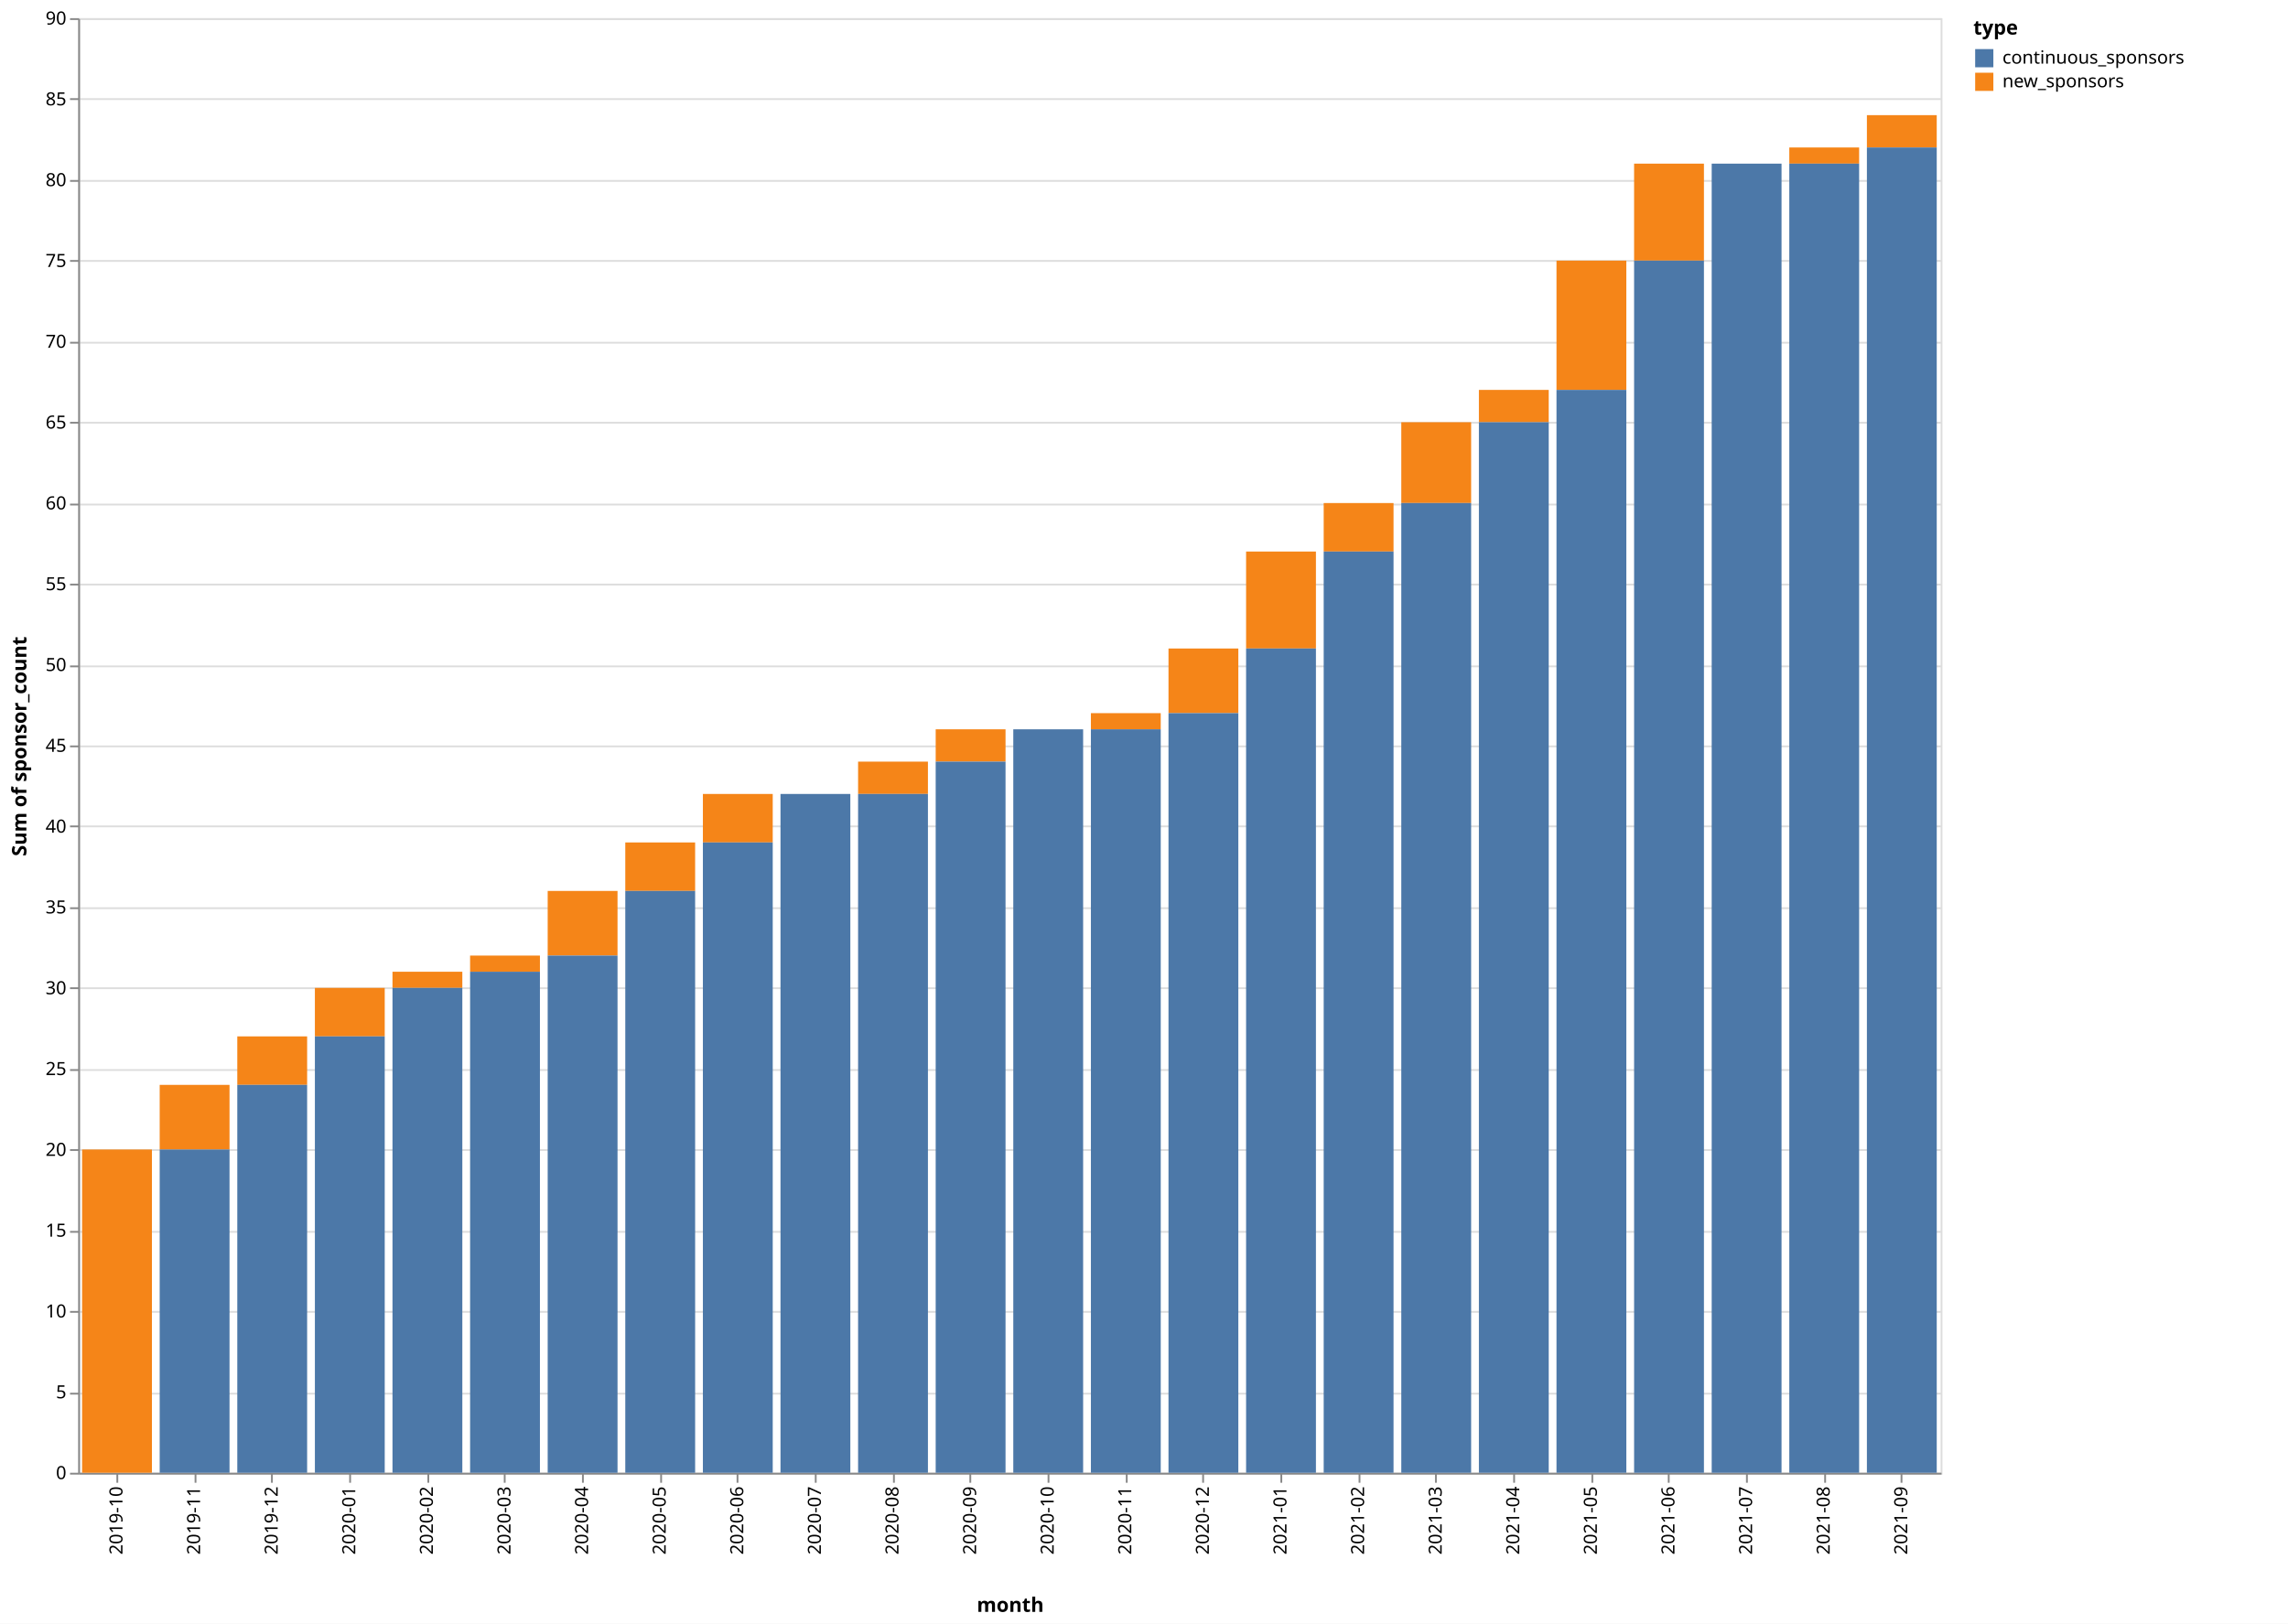
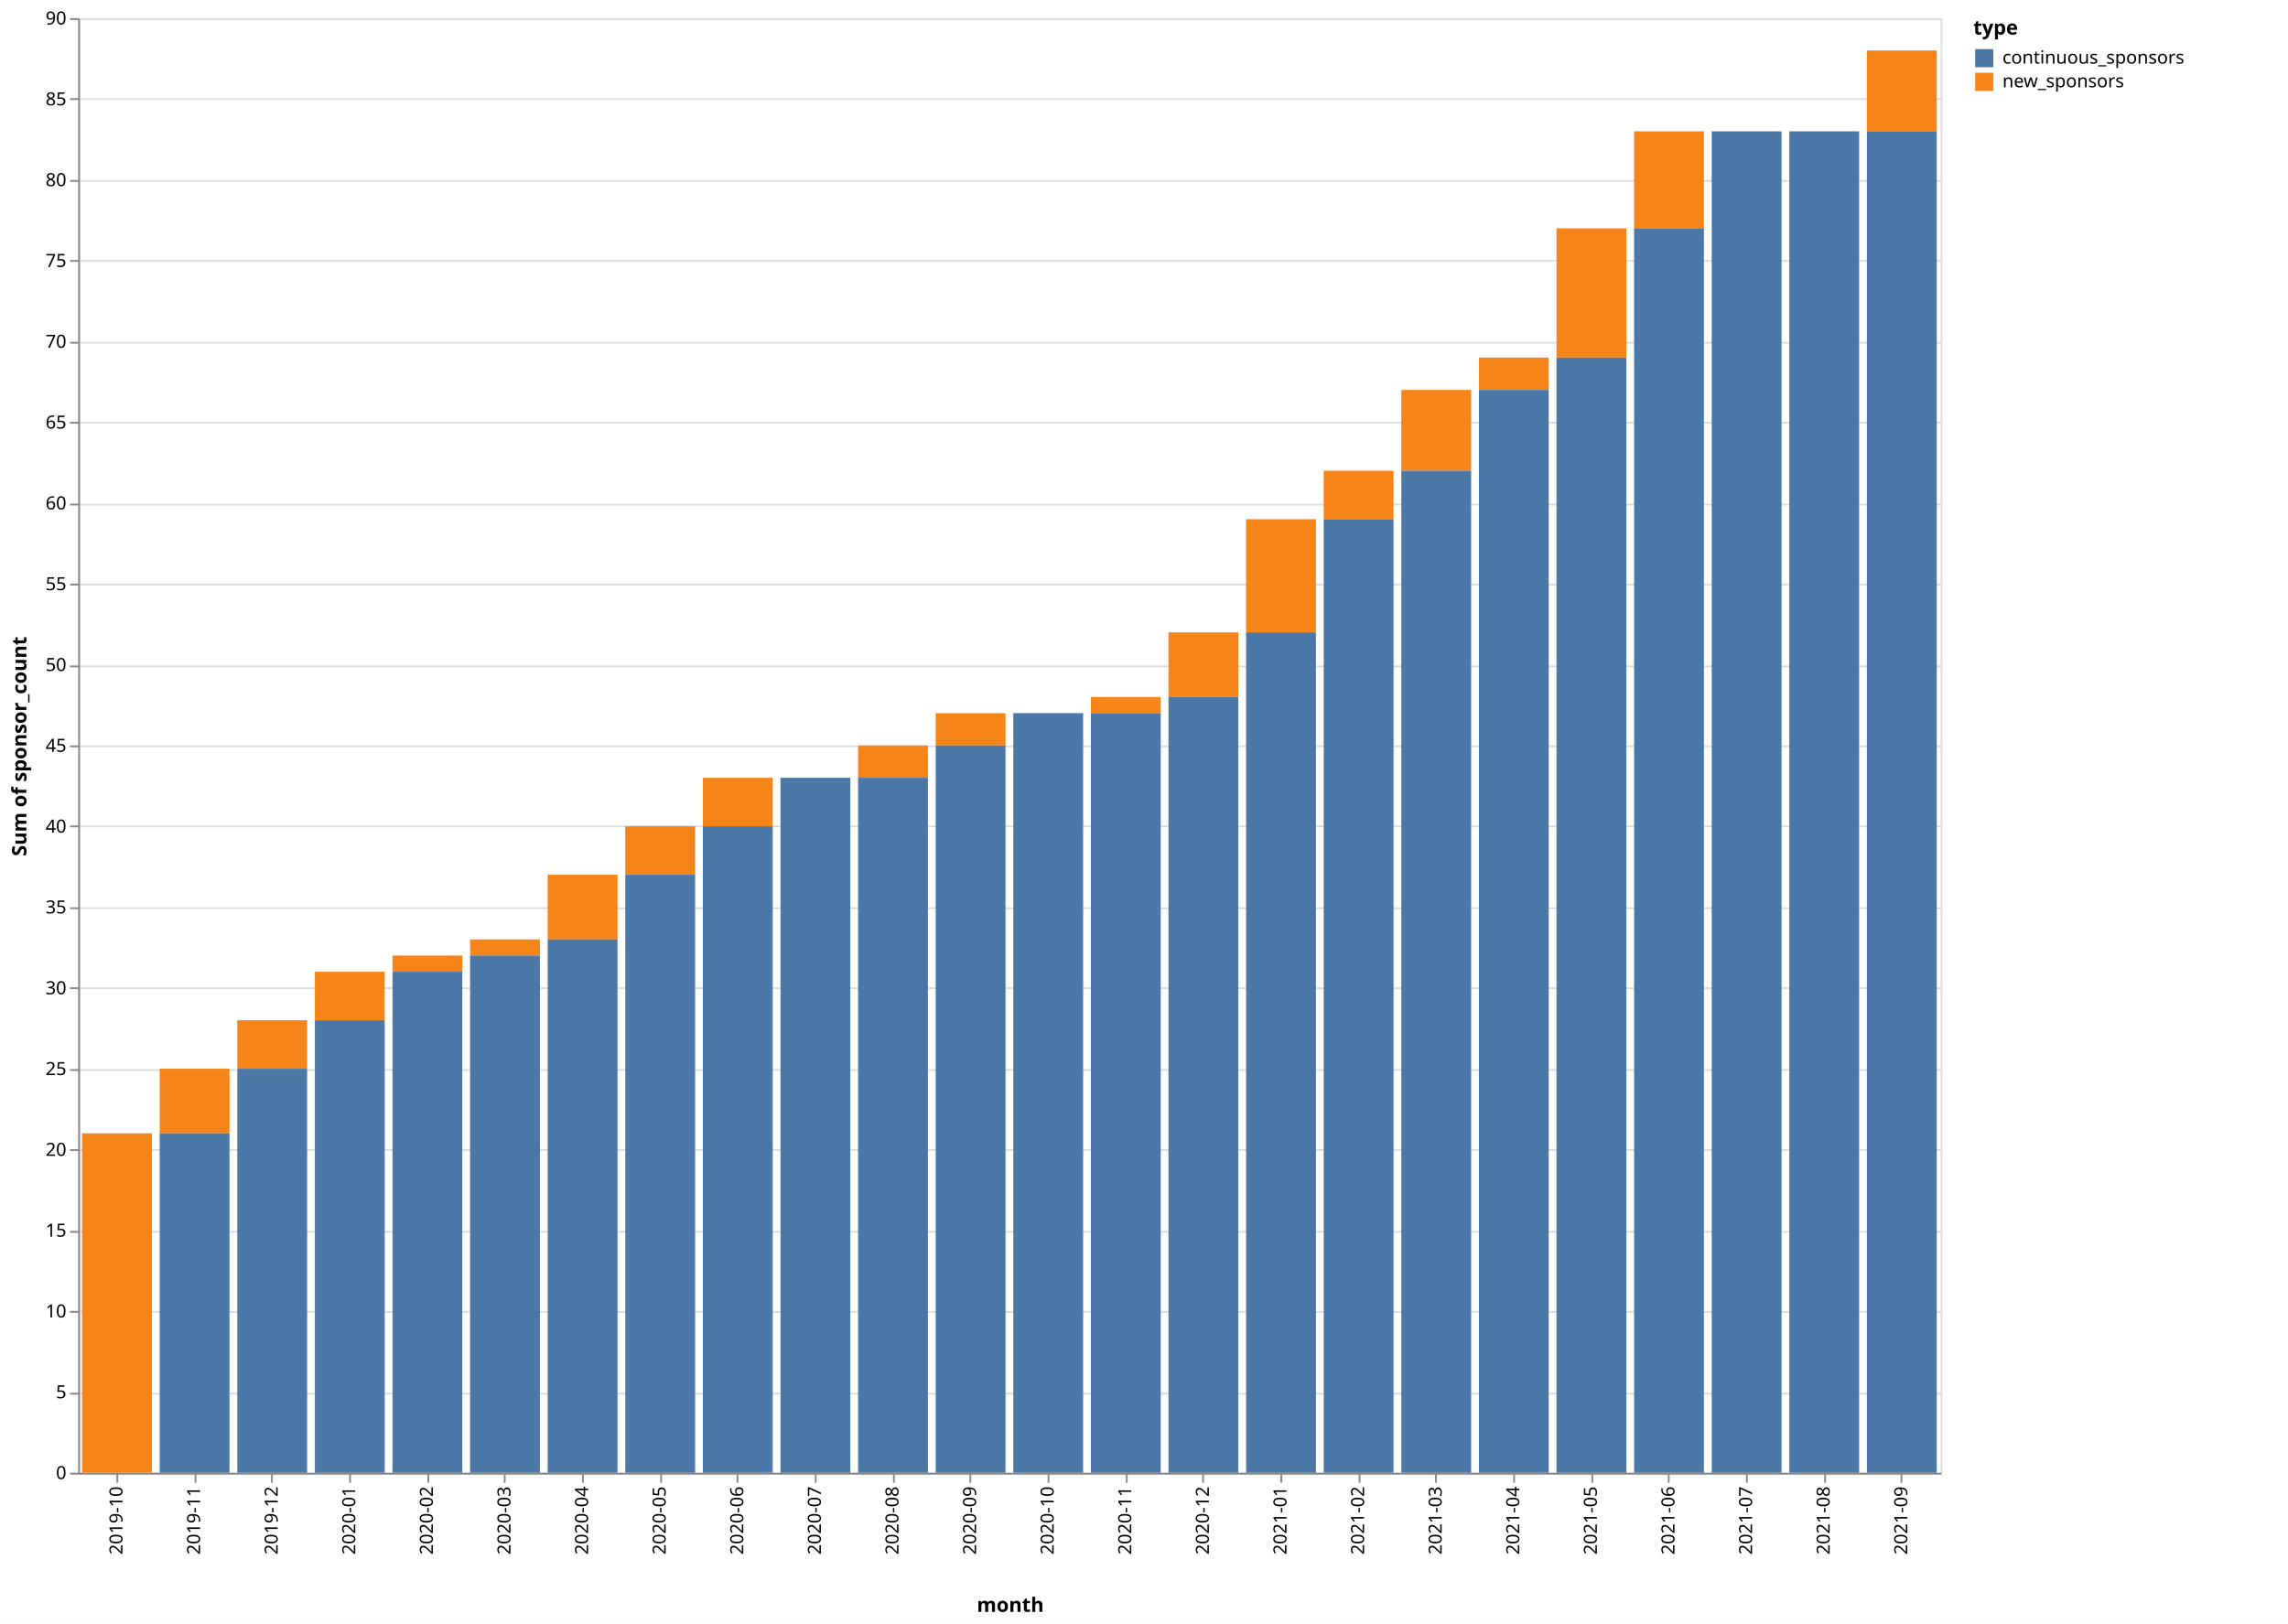
<svg xmlns="http://www.w3.org/2000/svg" version="1.1" class="marks" width="1258" height="893" viewBox="0 0 1258 893">
  <rect width="1258" height="893" fill="white" />
  <g fill="none" stroke-miterlimit="10" transform="translate(43,10)">
    <g class="mark-group role-frame root" role="graphics-object" aria-roledescription="group mark container">
      <g transform="translate(0,0)">
        <path class="background" aria-hidden="true" d="M0.5,0.5h1024v800h-1024Z" stroke="#ddd" />
        <g>
          <g class="mark-group role-axis" aria-hidden="true">
            <g transform="translate(0.5,0.5)">
              <path class="background" aria-hidden="true" d="M0,0h0v0h0Z" pointer-events="none" />
              <g>
                <g class="mark-rule role-axis-grid" pointer-events="none">
                  <line transform="translate(0,800)" x2="1024" y2="0" stroke="#ddd" stroke-width="1" opacity="1" />
                  <line transform="translate(0,756)" x2="1024" y2="0" stroke="#ddd" stroke-width="1" opacity="1" />
                  <line transform="translate(0,711)" x2="1024" y2="0" stroke="#ddd" stroke-width="1" opacity="1" />
                  <line transform="translate(0,667)" x2="1024" y2="0" stroke="#ddd" stroke-width="1" opacity="1" />
                  <line transform="translate(0,622)" x2="1024" y2="0" stroke="#ddd" stroke-width="1" opacity="1" />
                  <line transform="translate(0,578)" x2="1024" y2="0" stroke="#ddd" stroke-width="1" opacity="1" />
                  <line transform="translate(0,533)" x2="1024" y2="0" stroke="#ddd" stroke-width="1" opacity="1" />
                  <line transform="translate(0,489)" x2="1024" y2="0" stroke="#ddd" stroke-width="1" opacity="1" />
                  <line transform="translate(0,444)" x2="1024" y2="0" stroke="#ddd" stroke-width="1" opacity="1" />
                  <line transform="translate(0,400)" x2="1024" y2="0" stroke="#ddd" stroke-width="1" opacity="1" />
                  <line transform="translate(0,356)" x2="1024" y2="0" stroke="#ddd" stroke-width="1" opacity="1" />
                  <line transform="translate(0,311)" x2="1024" y2="0" stroke="#ddd" stroke-width="1" opacity="1" />
                  <line transform="translate(0,267)" x2="1024" y2="0" stroke="#ddd" stroke-width="1" opacity="1" />
                  <line transform="translate(0,222)" x2="1024" y2="0" stroke="#ddd" stroke-width="1" opacity="1" />
                  <line transform="translate(0,178)" x2="1024" y2="0" stroke="#ddd" stroke-width="1" opacity="1" />
                  <line transform="translate(0,133)" x2="1024" y2="0" stroke="#ddd" stroke-width="1" opacity="1" />
                  <line transform="translate(0,89)" x2="1024" y2="0" stroke="#ddd" stroke-width="1" opacity="1" />
                  <line transform="translate(0,44)" x2="1024" y2="0" stroke="#ddd" stroke-width="1" opacity="1" />
                  <line transform="translate(0,0)" x2="1024" y2="0" stroke="#ddd" stroke-width="1" opacity="1" />
                </g>
              </g>
              <path class="foreground" aria-hidden="true" d="" pointer-events="none" display="none" />
            </g>
          </g>
          <g class="mark-group role-axis" role="graphics-symbol" aria-roledescription="axis" aria-label="X-axis titled 'month' for a discrete scale with 24 values: 2019-10, 2019-11, 2019-12, 2020-01, 2020-02, ending with 2021-09">
            <g transform="translate(0.5,800.5)">
              <path class="background" aria-hidden="true" d="M0,0h0v0h0Z" pointer-events="none" />
              <g>
                <g class="mark-rule role-axis-tick" pointer-events="none">
                  <line transform="translate(21,0)" x2="0" y2="5" stroke="#888" stroke-width="1" opacity="1" />
                  <line transform="translate(64,0)" x2="0" y2="5" stroke="#888" stroke-width="1" opacity="1" />
                  <line transform="translate(106,0)" x2="0" y2="5" stroke="#888" stroke-width="1" opacity="1" />
                  <line transform="translate(149,0)" x2="0" y2="5" stroke="#888" stroke-width="1" opacity="1" />
                  <line transform="translate(192,0)" x2="0" y2="5" stroke="#888" stroke-width="1" opacity="1" />
                  <line transform="translate(234,0)" x2="0" y2="5" stroke="#888" stroke-width="1" opacity="1" />
                  <line transform="translate(277,0)" x2="0" y2="5" stroke="#888" stroke-width="1" opacity="1" />
                  <line transform="translate(320,0)" x2="0" y2="5" stroke="#888" stroke-width="1" opacity="1" />
                  <line transform="translate(362,0)" x2="0" y2="5" stroke="#888" stroke-width="1" opacity="1" />
                  <line transform="translate(405,0)" x2="0" y2="5" stroke="#888" stroke-width="1" opacity="1" />
                  <line transform="translate(448,0)" x2="0" y2="5" stroke="#888" stroke-width="1" opacity="1" />
                  <line transform="translate(490,0)" x2="0" y2="5" stroke="#888" stroke-width="1" opacity="1" />
                  <line transform="translate(533,0)" x2="0" y2="5" stroke="#888" stroke-width="1" opacity="1" />
                  <line transform="translate(576,0)" x2="0" y2="5" stroke="#888" stroke-width="1" opacity="1" />
                  <line transform="translate(618,0)" x2="0" y2="5" stroke="#888" stroke-width="1" opacity="1" />
                  <line transform="translate(661,0)" x2="0" y2="5" stroke="#888" stroke-width="1" opacity="1" />
                  <line transform="translate(704,0)" x2="0" y2="5" stroke="#888" stroke-width="1" opacity="1" />
                  <line transform="translate(746,0)" x2="0" y2="5" stroke="#888" stroke-width="1" opacity="1" />
                  <line transform="translate(789,0)" x2="0" y2="5" stroke="#888" stroke-width="1" opacity="1" />
                  <line transform="translate(832,0)" x2="0" y2="5" stroke="#888" stroke-width="1" opacity="1" />
                  <line transform="translate(874,0)" x2="0" y2="5" stroke="#888" stroke-width="1" opacity="1" />
                  <line transform="translate(917,0)" x2="0" y2="5" stroke="#888" stroke-width="1" opacity="1" />
                  <line transform="translate(960,0)" x2="0" y2="5" stroke="#888" stroke-width="1" opacity="1" />
                  <line transform="translate(1002,0)" x2="0" y2="5" stroke="#888" stroke-width="1" opacity="1" />
                </g>
                <g class="mark-text role-axis-label" pointer-events="none">
                  <text text-anchor="end" transform="translate(20.83333,7) rotate(270) translate(0,3)" font-family="sans-serif" font-size="10px" fill="#000" opacity="1">2019-10</text>
                  <text text-anchor="end" transform="translate(63.5,7) rotate(270) translate(0,3)" font-family="sans-serif" font-size="10px" fill="#000" opacity="1">2019-11</text>
                  <text text-anchor="end" transform="translate(106.1667,7) rotate(270) translate(0,3)" font-family="sans-serif" font-size="10px" fill="#000" opacity="1">2019-12</text>
                  <text text-anchor="end" transform="translate(148.8333,7) rotate(270) translate(0,3)" font-family="sans-serif" font-size="10px" fill="#000" opacity="1">2020-01</text>
                  <text text-anchor="end" transform="translate(191.5,7) rotate(270) translate(0,3)" font-family="sans-serif" font-size="10px" fill="#000" opacity="1">2020-02</text>
                  <text text-anchor="end" transform="translate(234.1667,7) rotate(270) translate(0,3)" font-family="sans-serif" font-size="10px" fill="#000" opacity="1">2020-03</text>
                  <text text-anchor="end" transform="translate(276.8333,7) rotate(270) translate(0,3)" font-family="sans-serif" font-size="10px" fill="#000" opacity="1">2020-04</text>
                  <text text-anchor="end" transform="translate(319.5,7) rotate(270) translate(0,3)" font-family="sans-serif" font-size="10px" fill="#000" opacity="1">2020-05</text>
                  <text text-anchor="end" transform="translate(362.1667,7) rotate(270) translate(0,3)" font-family="sans-serif" font-size="10px" fill="#000" opacity="1">2020-06</text>
                  <text text-anchor="end" transform="translate(404.8333,7) rotate(270) translate(0,3)" font-family="sans-serif" font-size="10px" fill="#000" opacity="1">2020-07</text>
                  <text text-anchor="end" transform="translate(447.5,7) rotate(270) translate(0,3)" font-family="sans-serif" font-size="10px" fill="#000" opacity="1">2020-08</text>
                  <text text-anchor="end" transform="translate(490.1667,7) rotate(270) translate(0,3)" font-family="sans-serif" font-size="10px" fill="#000" opacity="1">2020-09</text>
                  <text text-anchor="end" transform="translate(532.8333,7) rotate(270) translate(0,3)" font-family="sans-serif" font-size="10px" fill="#000" opacity="1">2020-10</text>
                  <text text-anchor="end" transform="translate(575.5,7) rotate(270) translate(0,3)" font-family="sans-serif" font-size="10px" fill="#000" opacity="1">2020-11</text>
                  <text text-anchor="end" transform="translate(618.1667,7) rotate(270) translate(0,3)" font-family="sans-serif" font-size="10px" fill="#000" opacity="1">2020-12</text>
                  <text text-anchor="end" transform="translate(660.8333,7) rotate(270) translate(0,3)" font-family="sans-serif" font-size="10px" fill="#000" opacity="1">2021-01</text>
                  <text text-anchor="end" transform="translate(703.5,7) rotate(270) translate(0,3)" font-family="sans-serif" font-size="10px" fill="#000" opacity="1">2021-02</text>
                  <text text-anchor="end" transform="translate(746.1667,7) rotate(270) translate(0,3)" font-family="sans-serif" font-size="10px" fill="#000" opacity="1">2021-03</text>
                  <text text-anchor="end" transform="translate(788.8333,7) rotate(270) translate(0,3)" font-family="sans-serif" font-size="10px" fill="#000" opacity="1">2021-04</text>
                  <text text-anchor="end" transform="translate(831.5,7) rotate(270) translate(0,3)" font-family="sans-serif" font-size="10px" fill="#000" opacity="1">2021-05</text>
                  <text text-anchor="end" transform="translate(874.1667,7) rotate(270) translate(0,3)" font-family="sans-serif" font-size="10px" fill="#000" opacity="1">2021-06</text>
                  <text text-anchor="end" transform="translate(916.8333,7) rotate(270) translate(0,3)" font-family="sans-serif" font-size="10px" fill="#000" opacity="1">2021-07</text>
                  <text text-anchor="end" transform="translate(959.5,7) rotate(270) translate(0,3)" font-family="sans-serif" font-size="10px" fill="#000" opacity="1">2021-08</text>
                  <text text-anchor="end" transform="translate(1002.167,7) rotate(270) translate(0,3)" font-family="sans-serif" font-size="10px" fill="#000" opacity="1">2021-09</text>
                </g>
                <g class="mark-rule role-axis-domain" pointer-events="none">
                  <line transform="translate(0,0)" x2="1024" y2="0" stroke="#888" stroke-width="1" opacity="1" />
                </g>
                <g class="mark-text role-axis-title" pointer-events="none">
                  <text text-anchor="middle" transform="translate(512,76)" font-family="sans-serif" font-size="11px" font-weight="bold" fill="#000" opacity="1">month</text>
                </g>
              </g>
              <path class="foreground" aria-hidden="true" d="" pointer-events="none" display="none" />
            </g>
          </g>
          <g class="mark-group role-axis" role="graphics-symbol" aria-roledescription="axis" aria-label="Y-axis titled 'Sum of sponsor_count' for a linear scale with values from 0 to 90">
            <g transform="translate(0.5,0.5)">
              <path class="background" aria-hidden="true" d="M0,0h0v0h0Z" pointer-events="none" />
              <g>
                <g class="mark-rule role-axis-tick" pointer-events="none">
                  <line transform="translate(0,800)" x2="-5" y2="0" stroke="#888" stroke-width="1" opacity="1" />
                  <line transform="translate(0,756)" x2="-5" y2="0" stroke="#888" stroke-width="1" opacity="1" />
                  <line transform="translate(0,711)" x2="-5" y2="0" stroke="#888" stroke-width="1" opacity="1" />
                  <line transform="translate(0,667)" x2="-5" y2="0" stroke="#888" stroke-width="1" opacity="1" />
                  <line transform="translate(0,622)" x2="-5" y2="0" stroke="#888" stroke-width="1" opacity="1" />
                  <line transform="translate(0,578)" x2="-5" y2="0" stroke="#888" stroke-width="1" opacity="1" />
                  <line transform="translate(0,533)" x2="-5" y2="0" stroke="#888" stroke-width="1" opacity="1" />
                  <line transform="translate(0,489)" x2="-5" y2="0" stroke="#888" stroke-width="1" opacity="1" />
                  <line transform="translate(0,444)" x2="-5" y2="0" stroke="#888" stroke-width="1" opacity="1" />
                  <line transform="translate(0,400)" x2="-5" y2="0" stroke="#888" stroke-width="1" opacity="1" />
                  <line transform="translate(0,356)" x2="-5" y2="0" stroke="#888" stroke-width="1" opacity="1" />
                  <line transform="translate(0,311)" x2="-5" y2="0" stroke="#888" stroke-width="1" opacity="1" />
                  <line transform="translate(0,267)" x2="-5" y2="0" stroke="#888" stroke-width="1" opacity="1" />
                  <line transform="translate(0,222)" x2="-5" y2="0" stroke="#888" stroke-width="1" opacity="1" />
                  <line transform="translate(0,178)" x2="-5" y2="0" stroke="#888" stroke-width="1" opacity="1" />
                  <line transform="translate(0,133)" x2="-5" y2="0" stroke="#888" stroke-width="1" opacity="1" />
                  <line transform="translate(0,89)" x2="-5" y2="0" stroke="#888" stroke-width="1" opacity="1" />
                  <line transform="translate(0,44)" x2="-5" y2="0" stroke="#888" stroke-width="1" opacity="1" />
                  <line transform="translate(0,0)" x2="-5" y2="0" stroke="#888" stroke-width="1" opacity="1" />
                </g>
                <g class="mark-text role-axis-label" pointer-events="none">
                  <text text-anchor="end" transform="translate(-7,803)" font-family="sans-serif" font-size="10px" fill="#000" opacity="1">0</text>
                  <text text-anchor="end" transform="translate(-7,758.5556)" font-family="sans-serif" font-size="10px" fill="#000" opacity="1">5</text>
                  <text text-anchor="end" transform="translate(-7,714.1111)" font-family="sans-serif" font-size="10px" fill="#000" opacity="1">10</text>
                  <text text-anchor="end" transform="translate(-7,669.6667)" font-family="sans-serif" font-size="10px" fill="#000" opacity="1">15</text>
                  <text text-anchor="end" transform="translate(-7,625.2222)" font-family="sans-serif" font-size="10px" fill="#000" opacity="1">20</text>
                  <text text-anchor="end" transform="translate(-7,580.7778)" font-family="sans-serif" font-size="10px" fill="#000" opacity="1">25</text>
                  <text text-anchor="end" transform="translate(-7,536.3333)" font-family="sans-serif" font-size="10px" fill="#000" opacity="1">30</text>
                  <text text-anchor="end" transform="translate(-7,491.8889)" font-family="sans-serif" font-size="10px" fill="#000" opacity="1">35</text>
                  <text text-anchor="end" transform="translate(-7,447.4444)" font-family="sans-serif" font-size="10px" fill="#000" opacity="1">40</text>
                  <text text-anchor="end" transform="translate(-7,403)" font-family="sans-serif" font-size="10px" fill="#000" opacity="1">45</text>
                  <text text-anchor="end" transform="translate(-7,358.5556)" font-family="sans-serif" font-size="10px" fill="#000" opacity="1">50</text>
                  <text text-anchor="end" transform="translate(-7,314.1111)" font-family="sans-serif" font-size="10px" fill="#000" opacity="1">55</text>
                  <text text-anchor="end" transform="translate(-7,269.6667)" font-family="sans-serif" font-size="10px" fill="#000" opacity="1">60</text>
                  <text text-anchor="end" transform="translate(-7,225.2222)" font-family="sans-serif" font-size="10px" fill="#000" opacity="1">65</text>
                  <text text-anchor="end" transform="translate(-7,180.7778)" font-family="sans-serif" font-size="10px" fill="#000" opacity="1">70</text>
                  <text text-anchor="end" transform="translate(-7,136.3333)" font-family="sans-serif" font-size="10px" fill="#000" opacity="1">75</text>
                  <text text-anchor="end" transform="translate(-7,91.88889)" font-family="sans-serif" font-size="10px" fill="#000" opacity="1">80</text>
                  <text text-anchor="end" transform="translate(-7,47.44444)" font-family="sans-serif" font-size="10px" fill="#000" opacity="1">85</text>
                  <text text-anchor="end" transform="translate(-7,3)" font-family="sans-serif" font-size="10px" fill="#000" opacity="1">90</text>
                </g>
                <g class="mark-rule role-axis-domain" pointer-events="none">
                  <line transform="translate(0,800)" x2="0" y2="-800" stroke="#888" stroke-width="1" opacity="1" />
                </g>
                <g class="mark-text role-axis-title" pointer-events="none">
                  <text text-anchor="middle" transform="translate(-27,400) rotate(-90) translate(0,-2)" font-family="sans-serif" font-size="11px" font-weight="bold" fill="#000" opacity="1">Sum of sponsor_count</text>
                </g>
              </g>
              <path class="foreground" aria-hidden="true" d="" pointer-events="none" display="none" />
            </g>
          </g>
          <g class="mark-rect role-mark marks" role="graphics-object" aria-roledescription="rect mark container">
-             <path aria-label="month: 2019-10; Sum of sponsor_count: 20; siteOrder: 1; type: new_sponsors" role="graphics-symbol" aria-roledescription="bar" d="M2.133,622.222h38.4v177.778h-38.4Z" fill="#f58518" />
+             <path aria-label="month: 2019-10; Sum of sponsor_count: 21; siteOrder: 1; type: new_sponsors" role="graphics-symbol" aria-roledescription="bar" d="M2.133,613.333h38.4v186.667h-38.4Z" fill="#f58518" />
            <path aria-label="month: 2019-10; Sum of sponsor_count: 0; siteOrder: 0; type: continuous_sponsors" role="graphics-symbol" aria-roledescription="bar" d="M2.133,800h38.4v0h-38.4Z" fill="#4c78a8" />
-             <path aria-label="month: 2019-11; Sum of sponsor_count: 4; siteOrder: 1; type: new_sponsors" role="graphics-symbol" aria-roledescription="bar" d="M44.8,586.667h38.4v35.556h-38.4Z" fill="#f58518" />
-             <path aria-label="month: 2019-11; Sum of sponsor_count: 20; siteOrder: 0; type: continuous_sponsors" role="graphics-symbol" aria-roledescription="bar" d="M44.8,622.222h38.4v177.778h-38.4Z" fill="#4c78a8" />
-             <path aria-label="month: 2019-12; Sum of sponsor_count: 3; siteOrder: 1; type: new_sponsors" role="graphics-symbol" aria-roledescription="bar" d="M87.467,560h38.4v26.667h-38.4Z" fill="#f58518" />
-             <path aria-label="month: 2019-12; Sum of sponsor_count: 24; siteOrder: 0; type: continuous_sponsors" role="graphics-symbol" aria-roledescription="bar" d="M87.467,586.667h38.4v213.333h-38.4Z" fill="#4c78a8" />
-             <path aria-label="month: 2020-01; Sum of sponsor_count: 3; siteOrder: 1; type: new_sponsors" role="graphics-symbol" aria-roledescription="bar" d="M130.133,533.333h38.4v26.667h-38.4Z" fill="#f58518" />
-             <path aria-label="month: 2020-01; Sum of sponsor_count: 27; siteOrder: 0; type: continuous_sponsors" role="graphics-symbol" aria-roledescription="bar" d="M130.133,560h38.4v240h-38.4Z" fill="#4c78a8" />
-             <path aria-label="month: 2020-02; Sum of sponsor_count: 1; siteOrder: 1; type: new_sponsors" role="graphics-symbol" aria-roledescription="bar" d="M172.8,524.444h38.4v8.889h-38.4Z" fill="#f58518" />
-             <path aria-label="month: 2020-02; Sum of sponsor_count: 30; siteOrder: 0; type: continuous_sponsors" role="graphics-symbol" aria-roledescription="bar" d="M172.8,533.333h38.4v266.667h-38.4Z" fill="#4c78a8" />
-             <path aria-label="month: 2020-03; Sum of sponsor_count: 1; siteOrder: 1; type: new_sponsors" role="graphics-symbol" aria-roledescription="bar" d="M215.467,515.556h38.4v8.889h-38.4Z" fill="#f58518" />
-             <path aria-label="month: 2020-03; Sum of sponsor_count: 31; siteOrder: 0; type: continuous_sponsors" role="graphics-symbol" aria-roledescription="bar" d="M215.467,524.444h38.4v275.556h-38.4Z" fill="#4c78a8" />
-             <path aria-label="month: 2020-04; Sum of sponsor_count: 4; siteOrder: 1; type: new_sponsors" role="graphics-symbol" aria-roledescription="bar" d="M258.133,480h38.4v35.556h-38.4Z" fill="#f58518" />
-             <path aria-label="month: 2020-04; Sum of sponsor_count: 32; siteOrder: 0; type: continuous_sponsors" role="graphics-symbol" aria-roledescription="bar" d="M258.133,515.556h38.4v284.444h-38.4Z" fill="#4c78a8" />
-             <path aria-label="month: 2020-05; Sum of sponsor_count: 3; siteOrder: 1; type: new_sponsors" role="graphics-symbol" aria-roledescription="bar" d="M300.8,453.333h38.4v26.667h-38.4Z" fill="#f58518" />
-             <path aria-label="month: 2020-05; Sum of sponsor_count: 36; siteOrder: 0; type: continuous_sponsors" role="graphics-symbol" aria-roledescription="bar" d="M300.8,480h38.4v320h-38.4Z" fill="#4c78a8" />
-             <path aria-label="month: 2020-06; Sum of sponsor_count: 3; siteOrder: 1; type: new_sponsors" role="graphics-symbol" aria-roledescription="bar" d="M343.467,426.667h38.4v26.667h-38.4Z" fill="#f58518" />
-             <path aria-label="month: 2020-06; Sum of sponsor_count: 39; siteOrder: 0; type: continuous_sponsors" role="graphics-symbol" aria-roledescription="bar" d="M343.467,453.333h38.4v346.667h-38.4Z" fill="#4c78a8" />
-             <path aria-label="month: 2020-07; Sum of sponsor_count: 0; siteOrder: 1; type: new_sponsors" role="graphics-symbol" aria-roledescription="bar" d="M386.133,426.667h38.4v0h-38.4Z" fill="#f58518" />
-             <path aria-label="month: 2020-07; Sum of sponsor_count: 42; siteOrder: 0; type: continuous_sponsors" role="graphics-symbol" aria-roledescription="bar" d="M386.133,426.667h38.4v373.333h-38.4Z" fill="#4c78a8" />
-             <path aria-label="month: 2020-08; Sum of sponsor_count: 2; siteOrder: 1; type: new_sponsors" role="graphics-symbol" aria-roledescription="bar" d="M428.8,408.889h38.4v17.778h-38.4Z" fill="#f58518" />
-             <path aria-label="month: 2020-08; Sum of sponsor_count: 42; siteOrder: 0; type: continuous_sponsors" role="graphics-symbol" aria-roledescription="bar" d="M428.8,426.667h38.4v373.333h-38.4Z" fill="#4c78a8" />
-             <path aria-label="month: 2020-09; Sum of sponsor_count: 2; siteOrder: 1; type: new_sponsors" role="graphics-symbol" aria-roledescription="bar" d="M471.467,391.111h38.4v17.778h-38.4Z" fill="#f58518" />
-             <path aria-label="month: 2020-09; Sum of sponsor_count: 44; siteOrder: 0; type: continuous_sponsors" role="graphics-symbol" aria-roledescription="bar" d="M471.467,408.889h38.4v391.111h-38.4Z" fill="#4c78a8" />
-             <path aria-label="month: 2020-10; Sum of sponsor_count: 0; siteOrder: 1; type: new_sponsors" role="graphics-symbol" aria-roledescription="bar" d="M514.133,391.111h38.4v0h-38.4Z" fill="#f58518" />
-             <path aria-label="month: 2020-10; Sum of sponsor_count: 46; siteOrder: 0; type: continuous_sponsors" role="graphics-symbol" aria-roledescription="bar" d="M514.133,391.111h38.4v408.889h-38.4Z" fill="#4c78a8" />
-             <path aria-label="month: 2020-11; Sum of sponsor_count: 1; siteOrder: 1; type: new_sponsors" role="graphics-symbol" aria-roledescription="bar" d="M556.8,382.222h38.4v8.889h-38.4Z" fill="#f58518" />
-             <path aria-label="month: 2020-11; Sum of sponsor_count: 46; siteOrder: 0; type: continuous_sponsors" role="graphics-symbol" aria-roledescription="bar" d="M556.8,391.111h38.4v408.889h-38.4Z" fill="#4c78a8" />
-             <path aria-label="month: 2020-12; Sum of sponsor_count: 4; siteOrder: 1; type: new_sponsors" role="graphics-symbol" aria-roledescription="bar" d="M599.467,346.667h38.4v35.556h-38.4Z" fill="#f58518" />
-             <path aria-label="month: 2020-12; Sum of sponsor_count: 47; siteOrder: 0; type: continuous_sponsors" role="graphics-symbol" aria-roledescription="bar" d="M599.467,382.222h38.4v417.778h-38.4Z" fill="#4c78a8" />
-             <path aria-label="month: 2021-01; Sum of sponsor_count: 6; siteOrder: 1; type: new_sponsors" role="graphics-symbol" aria-roledescription="bar" d="M642.133,293.333h38.4v53.333h-38.4Z" fill="#f58518" />
-             <path aria-label="month: 2021-01; Sum of sponsor_count: 51; siteOrder: 0; type: continuous_sponsors" role="graphics-symbol" aria-roledescription="bar" d="M642.133,346.667h38.4v453.333h-38.4Z" fill="#4c78a8" />
-             <path aria-label="month: 2021-02; Sum of sponsor_count: 3; siteOrder: 1; type: new_sponsors" role="graphics-symbol" aria-roledescription="bar" d="M684.8,266.667h38.4v26.667h-38.4Z" fill="#f58518" />
-             <path aria-label="month: 2021-02; Sum of sponsor_count: 57; siteOrder: 0; type: continuous_sponsors" role="graphics-symbol" aria-roledescription="bar" d="M684.8,293.333h38.4v506.667h-38.4Z" fill="#4c78a8" />
-             <path aria-label="month: 2021-03; Sum of sponsor_count: 5; siteOrder: 1; type: new_sponsors" role="graphics-symbol" aria-roledescription="bar" d="M727.467,222.222h38.4v44.444h-38.4Z" fill="#f58518" />
-             <path aria-label="month: 2021-03; Sum of sponsor_count: 60; siteOrder: 0; type: continuous_sponsors" role="graphics-symbol" aria-roledescription="bar" d="M727.467,266.667h38.4v533.333h-38.4Z" fill="#4c78a8" />
-             <path aria-label="month: 2021-04; Sum of sponsor_count: 2; siteOrder: 1; type: new_sponsors" role="graphics-symbol" aria-roledescription="bar" d="M770.133,204.444h38.4v17.778h-38.4Z" fill="#f58518" />
-             <path aria-label="month: 2021-04; Sum of sponsor_count: 65; siteOrder: 0; type: continuous_sponsors" role="graphics-symbol" aria-roledescription="bar" d="M770.133,222.222h38.4v577.778h-38.4Z" fill="#4c78a8" />
-             <path aria-label="month: 2021-05; Sum of sponsor_count: 8; siteOrder: 1; type: new_sponsors" role="graphics-symbol" aria-roledescription="bar" d="M812.8,133.333h38.4v71.111h-38.4Z" fill="#f58518" />
-             <path aria-label="month: 2021-05; Sum of sponsor_count: 67; siteOrder: 0; type: continuous_sponsors" role="graphics-symbol" aria-roledescription="bar" d="M812.8,204.444h38.4v595.556h-38.4Z" fill="#4c78a8" />
-             <path aria-label="month: 2021-06; Sum of sponsor_count: 6; siteOrder: 1; type: new_sponsors" role="graphics-symbol" aria-roledescription="bar" d="M855.467,80h38.4v53.333h-38.4Z" fill="#f58518" />
-             <path aria-label="month: 2021-06; Sum of sponsor_count: 75; siteOrder: 0; type: continuous_sponsors" role="graphics-symbol" aria-roledescription="bar" d="M855.467,133.333h38.4v666.667h-38.4Z" fill="#4c78a8" />
-             <path aria-label="month: 2021-07; Sum of sponsor_count: 0; siteOrder: 1; type: new_sponsors" role="graphics-symbol" aria-roledescription="bar" d="M898.133,80h38.4v0h-38.4Z" fill="#f58518" />
-             <path aria-label="month: 2021-07; Sum of sponsor_count: 81; siteOrder: 0; type: continuous_sponsors" role="graphics-symbol" aria-roledescription="bar" d="M898.133,80h38.4v720h-38.4Z" fill="#4c78a8" />
-             <path aria-label="month: 2021-08; Sum of sponsor_count: 1; siteOrder: 1; type: new_sponsors" role="graphics-symbol" aria-roledescription="bar" d="M940.8,71.111h38.4v8.889h-38.4Z" fill="#f58518" />
-             <path aria-label="month: 2021-08; Sum of sponsor_count: 81; siteOrder: 0; type: continuous_sponsors" role="graphics-symbol" aria-roledescription="bar" d="M940.8,80h38.4v720h-38.4Z" fill="#4c78a8" />
-             <path aria-label="month: 2021-09; Sum of sponsor_count: 2; siteOrder: 1; type: new_sponsors" role="graphics-symbol" aria-roledescription="bar" d="M983.467,53.333h38.4v17.778h-38.4Z" fill="#f58518" />
-             <path aria-label="month: 2021-09; Sum of sponsor_count: 82; siteOrder: 0; type: continuous_sponsors" role="graphics-symbol" aria-roledescription="bar" d="M983.467,71.111h38.4v728.889h-38.4Z" fill="#4c78a8" />
+             <path aria-label="month: 2019-11; Sum of sponsor_count: 4; siteOrder: 1; type: new_sponsors" role="graphics-symbol" aria-roledescription="bar" d="M44.8,577.778h38.4v35.556h-38.4Z" fill="#f58518" />
+             <path aria-label="month: 2019-11; Sum of sponsor_count: 21; siteOrder: 0; type: continuous_sponsors" role="graphics-symbol" aria-roledescription="bar" d="M44.8,613.333h38.4v186.667h-38.4Z" fill="#4c78a8" />
+             <path aria-label="month: 2019-12; Sum of sponsor_count: 3; siteOrder: 1; type: new_sponsors" role="graphics-symbol" aria-roledescription="bar" d="M87.467,551.111h38.4v26.667h-38.4Z" fill="#f58518" />
+             <path aria-label="month: 2019-12; Sum of sponsor_count: 25; siteOrder: 0; type: continuous_sponsors" role="graphics-symbol" aria-roledescription="bar" d="M87.467,577.778h38.4v222.222h-38.4Z" fill="#4c78a8" />
+             <path aria-label="month: 2020-01; Sum of sponsor_count: 3; siteOrder: 1; type: new_sponsors" role="graphics-symbol" aria-roledescription="bar" d="M130.133,524.444h38.4v26.667h-38.4Z" fill="#f58518" />
+             <path aria-label="month: 2020-01; Sum of sponsor_count: 28; siteOrder: 0; type: continuous_sponsors" role="graphics-symbol" aria-roledescription="bar" d="M130.133,551.111h38.4v248.889h-38.4Z" fill="#4c78a8" />
+             <path aria-label="month: 2020-02; Sum of sponsor_count: 1; siteOrder: 1; type: new_sponsors" role="graphics-symbol" aria-roledescription="bar" d="M172.8,515.556h38.4v8.889h-38.4Z" fill="#f58518" />
+             <path aria-label="month: 2020-02; Sum of sponsor_count: 31; siteOrder: 0; type: continuous_sponsors" role="graphics-symbol" aria-roledescription="bar" d="M172.8,524.444h38.4v275.556h-38.4Z" fill="#4c78a8" />
+             <path aria-label="month: 2020-03; Sum of sponsor_count: 1; siteOrder: 1; type: new_sponsors" role="graphics-symbol" aria-roledescription="bar" d="M215.467,506.667h38.4v8.889h-38.4Z" fill="#f58518" />
+             <path aria-label="month: 2020-03; Sum of sponsor_count: 32; siteOrder: 0; type: continuous_sponsors" role="graphics-symbol" aria-roledescription="bar" d="M215.467,515.556h38.4v284.444h-38.4Z" fill="#4c78a8" />
+             <path aria-label="month: 2020-04; Sum of sponsor_count: 4; siteOrder: 1; type: new_sponsors" role="graphics-symbol" aria-roledescription="bar" d="M258.133,471.111h38.4v35.556h-38.4Z" fill="#f58518" />
+             <path aria-label="month: 2020-04; Sum of sponsor_count: 33; siteOrder: 0; type: continuous_sponsors" role="graphics-symbol" aria-roledescription="bar" d="M258.133,506.667h38.4v293.333h-38.4Z" fill="#4c78a8" />
+             <path aria-label="month: 2020-05; Sum of sponsor_count: 3; siteOrder: 1; type: new_sponsors" role="graphics-symbol" aria-roledescription="bar" d="M300.8,444.444h38.4v26.667h-38.4Z" fill="#f58518" />
+             <path aria-label="month: 2020-05; Sum of sponsor_count: 37; siteOrder: 0; type: continuous_sponsors" role="graphics-symbol" aria-roledescription="bar" d="M300.8,471.111h38.4v328.889h-38.4Z" fill="#4c78a8" />
+             <path aria-label="month: 2020-06; Sum of sponsor_count: 3; siteOrder: 1; type: new_sponsors" role="graphics-symbol" aria-roledescription="bar" d="M343.467,417.778h38.4v26.667h-38.4Z" fill="#f58518" />
+             <path aria-label="month: 2020-06; Sum of sponsor_count: 40; siteOrder: 0; type: continuous_sponsors" role="graphics-symbol" aria-roledescription="bar" d="M343.467,444.444h38.4v355.556h-38.4Z" fill="#4c78a8" />
+             <path aria-label="month: 2020-07; Sum of sponsor_count: 0; siteOrder: 1; type: new_sponsors" role="graphics-symbol" aria-roledescription="bar" d="M386.133,417.778h38.4v0h-38.4Z" fill="#f58518" />
+             <path aria-label="month: 2020-07; Sum of sponsor_count: 43; siteOrder: 0; type: continuous_sponsors" role="graphics-symbol" aria-roledescription="bar" d="M386.133,417.778h38.4v382.222h-38.4Z" fill="#4c78a8" />
+             <path aria-label="month: 2020-08; Sum of sponsor_count: 2; siteOrder: 1; type: new_sponsors" role="graphics-symbol" aria-roledescription="bar" d="M428.8,400h38.4v17.778h-38.4Z" fill="#f58518" />
+             <path aria-label="month: 2020-08; Sum of sponsor_count: 43; siteOrder: 0; type: continuous_sponsors" role="graphics-symbol" aria-roledescription="bar" d="M428.8,417.778h38.4v382.222h-38.4Z" fill="#4c78a8" />
+             <path aria-label="month: 2020-09; Sum of sponsor_count: 2; siteOrder: 1; type: new_sponsors" role="graphics-symbol" aria-roledescription="bar" d="M471.467,382.222h38.4v17.778h-38.4Z" fill="#f58518" />
+             <path aria-label="month: 2020-09; Sum of sponsor_count: 45; siteOrder: 0; type: continuous_sponsors" role="graphics-symbol" aria-roledescription="bar" d="M471.467,400h38.4v400h-38.4Z" fill="#4c78a8" />
+             <path aria-label="month: 2020-10; Sum of sponsor_count: 0; siteOrder: 1; type: new_sponsors" role="graphics-symbol" aria-roledescription="bar" d="M514.133,382.222h38.4v0h-38.4Z" fill="#f58518" />
+             <path aria-label="month: 2020-10; Sum of sponsor_count: 47; siteOrder: 0; type: continuous_sponsors" role="graphics-symbol" aria-roledescription="bar" d="M514.133,382.222h38.4v417.778h-38.4Z" fill="#4c78a8" />
+             <path aria-label="month: 2020-11; Sum of sponsor_count: 1; siteOrder: 1; type: new_sponsors" role="graphics-symbol" aria-roledescription="bar" d="M556.8,373.333h38.4v8.889h-38.4Z" fill="#f58518" />
+             <path aria-label="month: 2020-11; Sum of sponsor_count: 47; siteOrder: 0; type: continuous_sponsors" role="graphics-symbol" aria-roledescription="bar" d="M556.8,382.222h38.4v417.778h-38.4Z" fill="#4c78a8" />
+             <path aria-label="month: 2020-12; Sum of sponsor_count: 4; siteOrder: 1; type: new_sponsors" role="graphics-symbol" aria-roledescription="bar" d="M599.467,337.778h38.4v35.556h-38.4Z" fill="#f58518" />
+             <path aria-label="month: 2020-12; Sum of sponsor_count: 48; siteOrder: 0; type: continuous_sponsors" role="graphics-symbol" aria-roledescription="bar" d="M599.467,373.333h38.4v426.667h-38.4Z" fill="#4c78a8" />
+             <path aria-label="month: 2021-01; Sum of sponsor_count: 7; siteOrder: 1; type: new_sponsors" role="graphics-symbol" aria-roledescription="bar" d="M642.133,275.556h38.4v62.222h-38.4Z" fill="#f58518" />
+             <path aria-label="month: 2021-01; Sum of sponsor_count: 52; siteOrder: 0; type: continuous_sponsors" role="graphics-symbol" aria-roledescription="bar" d="M642.133,337.778h38.4v462.222h-38.4Z" fill="#4c78a8" />
+             <path aria-label="month: 2021-02; Sum of sponsor_count: 3; siteOrder: 1; type: new_sponsors" role="graphics-symbol" aria-roledescription="bar" d="M684.8,248.889h38.4v26.667h-38.4Z" fill="#f58518" />
+             <path aria-label="month: 2021-02; Sum of sponsor_count: 59; siteOrder: 0; type: continuous_sponsors" role="graphics-symbol" aria-roledescription="bar" d="M684.8,275.556h38.4v524.444h-38.4Z" fill="#4c78a8" />
+             <path aria-label="month: 2021-03; Sum of sponsor_count: 5; siteOrder: 1; type: new_sponsors" role="graphics-symbol" aria-roledescription="bar" d="M727.467,204.444h38.4v44.444h-38.4Z" fill="#f58518" />
+             <path aria-label="month: 2021-03; Sum of sponsor_count: 62; siteOrder: 0; type: continuous_sponsors" role="graphics-symbol" aria-roledescription="bar" d="M727.467,248.889h38.4v551.111h-38.4Z" fill="#4c78a8" />
+             <path aria-label="month: 2021-04; Sum of sponsor_count: 2; siteOrder: 1; type: new_sponsors" role="graphics-symbol" aria-roledescription="bar" d="M770.133,186.667h38.4v17.778h-38.4Z" fill="#f58518" />
+             <path aria-label="month: 2021-04; Sum of sponsor_count: 67; siteOrder: 0; type: continuous_sponsors" role="graphics-symbol" aria-roledescription="bar" d="M770.133,204.444h38.4v595.556h-38.4Z" fill="#4c78a8" />
+             <path aria-label="month: 2021-05; Sum of sponsor_count: 8; siteOrder: 1; type: new_sponsors" role="graphics-symbol" aria-roledescription="bar" d="M812.8,115.556h38.4v71.111h-38.4Z" fill="#f58518" />
+             <path aria-label="month: 2021-05; Sum of sponsor_count: 69; siteOrder: 0; type: continuous_sponsors" role="graphics-symbol" aria-roledescription="bar" d="M812.8,186.667h38.4v613.333h-38.4Z" fill="#4c78a8" />
+             <path aria-label="month: 2021-06; Sum of sponsor_count: 6; siteOrder: 1; type: new_sponsors" role="graphics-symbol" aria-roledescription="bar" d="M855.467,62.222h38.4v53.333h-38.4Z" fill="#f58518" />
+             <path aria-label="month: 2021-06; Sum of sponsor_count: 77; siteOrder: 0; type: continuous_sponsors" role="graphics-symbol" aria-roledescription="bar" d="M855.467,115.556h38.4v684.444h-38.4Z" fill="#4c78a8" />
+             <path aria-label="month: 2021-07; Sum of sponsor_count: 0; siteOrder: 1; type: new_sponsors" role="graphics-symbol" aria-roledescription="bar" d="M898.133,62.222h38.4v0h-38.4Z" fill="#f58518" />
+             <path aria-label="month: 2021-07; Sum of sponsor_count: 83; siteOrder: 0; type: continuous_sponsors" role="graphics-symbol" aria-roledescription="bar" d="M898.133,62.222h38.4v737.778h-38.4Z" fill="#4c78a8" />
+             <path aria-label="month: 2021-08; Sum of sponsor_count: 0; siteOrder: 1; type: new_sponsors" role="graphics-symbol" aria-roledescription="bar" d="M940.8,62.222h38.4v0h-38.4Z" fill="#f58518" />
+             <path aria-label="month: 2021-08; Sum of sponsor_count: 83; siteOrder: 0; type: continuous_sponsors" role="graphics-symbol" aria-roledescription="bar" d="M940.8,62.222h38.4v737.778h-38.4Z" fill="#4c78a8" />
+             <path aria-label="month: 2021-09; Sum of sponsor_count: 5; siteOrder: 1; type: new_sponsors" role="graphics-symbol" aria-roledescription="bar" d="M983.467,17.778h38.4v44.444h-38.4Z" fill="#f58518" />
+             <path aria-label="month: 2021-09; Sum of sponsor_count: 83; siteOrder: 0; type: continuous_sponsors" role="graphics-symbol" aria-roledescription="bar" d="M983.467,62.222h38.4v737.778h-38.4Z" fill="#4c78a8" />
          </g>
          <g class="mark-group role-legend" role="graphics-symbol" aria-roledescription="legend" aria-label="Symbol legend titled 'type' for fill color with 2 values: continuous_sponsors, new_sponsors">
            <g transform="translate(1042,0)">
              <path class="background" aria-hidden="true" d="M0,0h168v40h-168Z" pointer-events="none" />
              <g>
                <g class="mark-group role-legend-entry">
                  <g transform="translate(0,16)">
                    <path class="background" aria-hidden="true" d="M0,0h0v0h0Z" pointer-events="none" />
                    <g>
                      <g class="mark-group role-scope" role="graphics-object" aria-roledescription="group mark container">
                        <g transform="translate(0,0)">
                          <path class="background" aria-hidden="true" d="M0,0h168v11h-168Z" pointer-events="none" opacity="1" />
                          <g>
                            <g class="mark-symbol role-legend-symbol" pointer-events="none">
                              <path transform="translate(6,6)" d="M-5,-5h10v10h-10Z" fill="#4c78a8" stroke-width="1.5" opacity="1" />
                            </g>
                            <g class="mark-text role-legend-label" pointer-events="none">
                              <text text-anchor="start" transform="translate(16,9)" font-family="sans-serif" font-size="10px" fill="#000" opacity="1">continuous_sponsors</text>
                            </g>
                          </g>
                          <path class="foreground" aria-hidden="true" d="" pointer-events="none" display="none" />
                        </g>
                        <g transform="translate(0,13)">
                          <path class="background" aria-hidden="true" d="M0,0h168v11h-168Z" pointer-events="none" opacity="1" />
                          <g>
                            <g class="mark-symbol role-legend-symbol" pointer-events="none">
                              <path transform="translate(6,6)" d="M-5,-5h10v10h-10Z" fill="#f58518" stroke-width="1.5" opacity="1" />
                            </g>
                            <g class="mark-text role-legend-label" pointer-events="none">
                              <text text-anchor="start" transform="translate(16,9)" font-family="sans-serif" font-size="10px" fill="#000" opacity="1">new_sponsors</text>
                            </g>
                          </g>
                          <path class="foreground" aria-hidden="true" d="" pointer-events="none" display="none" />
                        </g>
                      </g>
                    </g>
                    <path class="foreground" aria-hidden="true" d="" pointer-events="none" display="none" />
                  </g>
                </g>
                <g class="mark-text role-legend-title" pointer-events="none">
                  <text text-anchor="start" transform="translate(0,9)" font-family="sans-serif" font-size="11px" font-weight="bold" fill="#000" opacity="1">type</text>
                </g>
              </g>
              <path class="foreground" aria-hidden="true" d="" pointer-events="none" display="none" />
            </g>
          </g>
        </g>
        <path class="foreground" aria-hidden="true" d="" display="none" />
      </g>
    </g>
  </g>
</svg>
